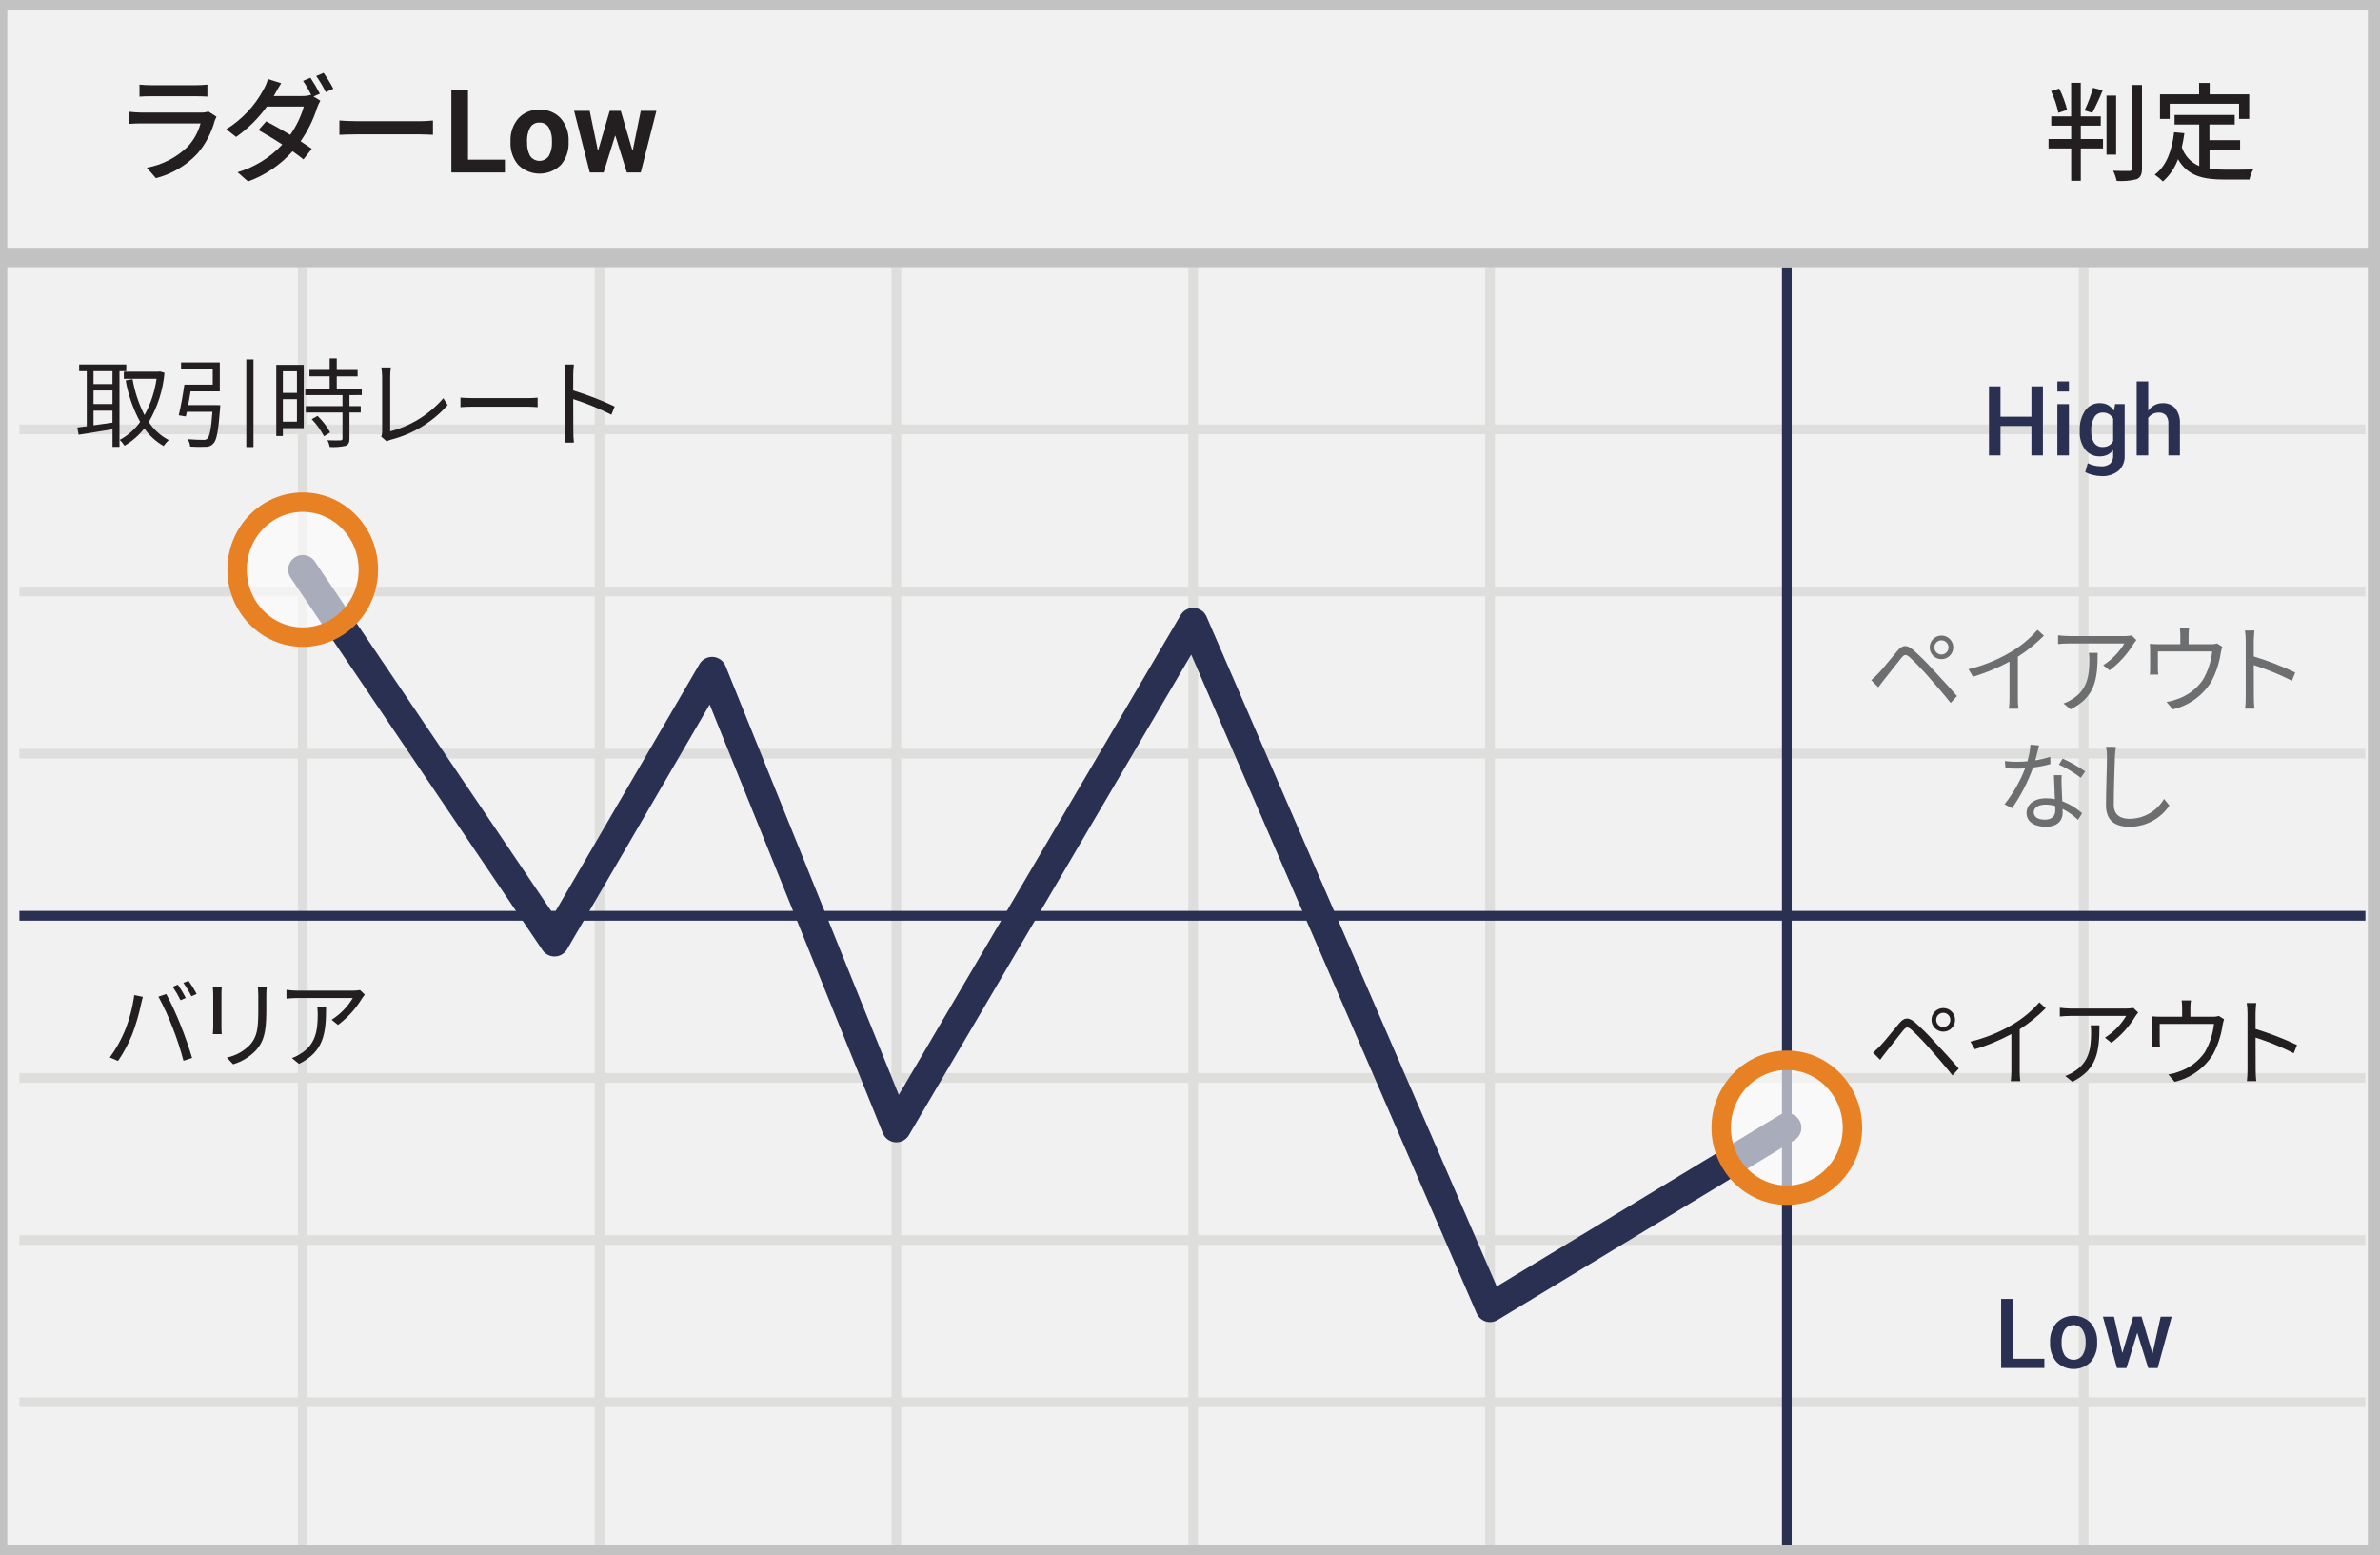
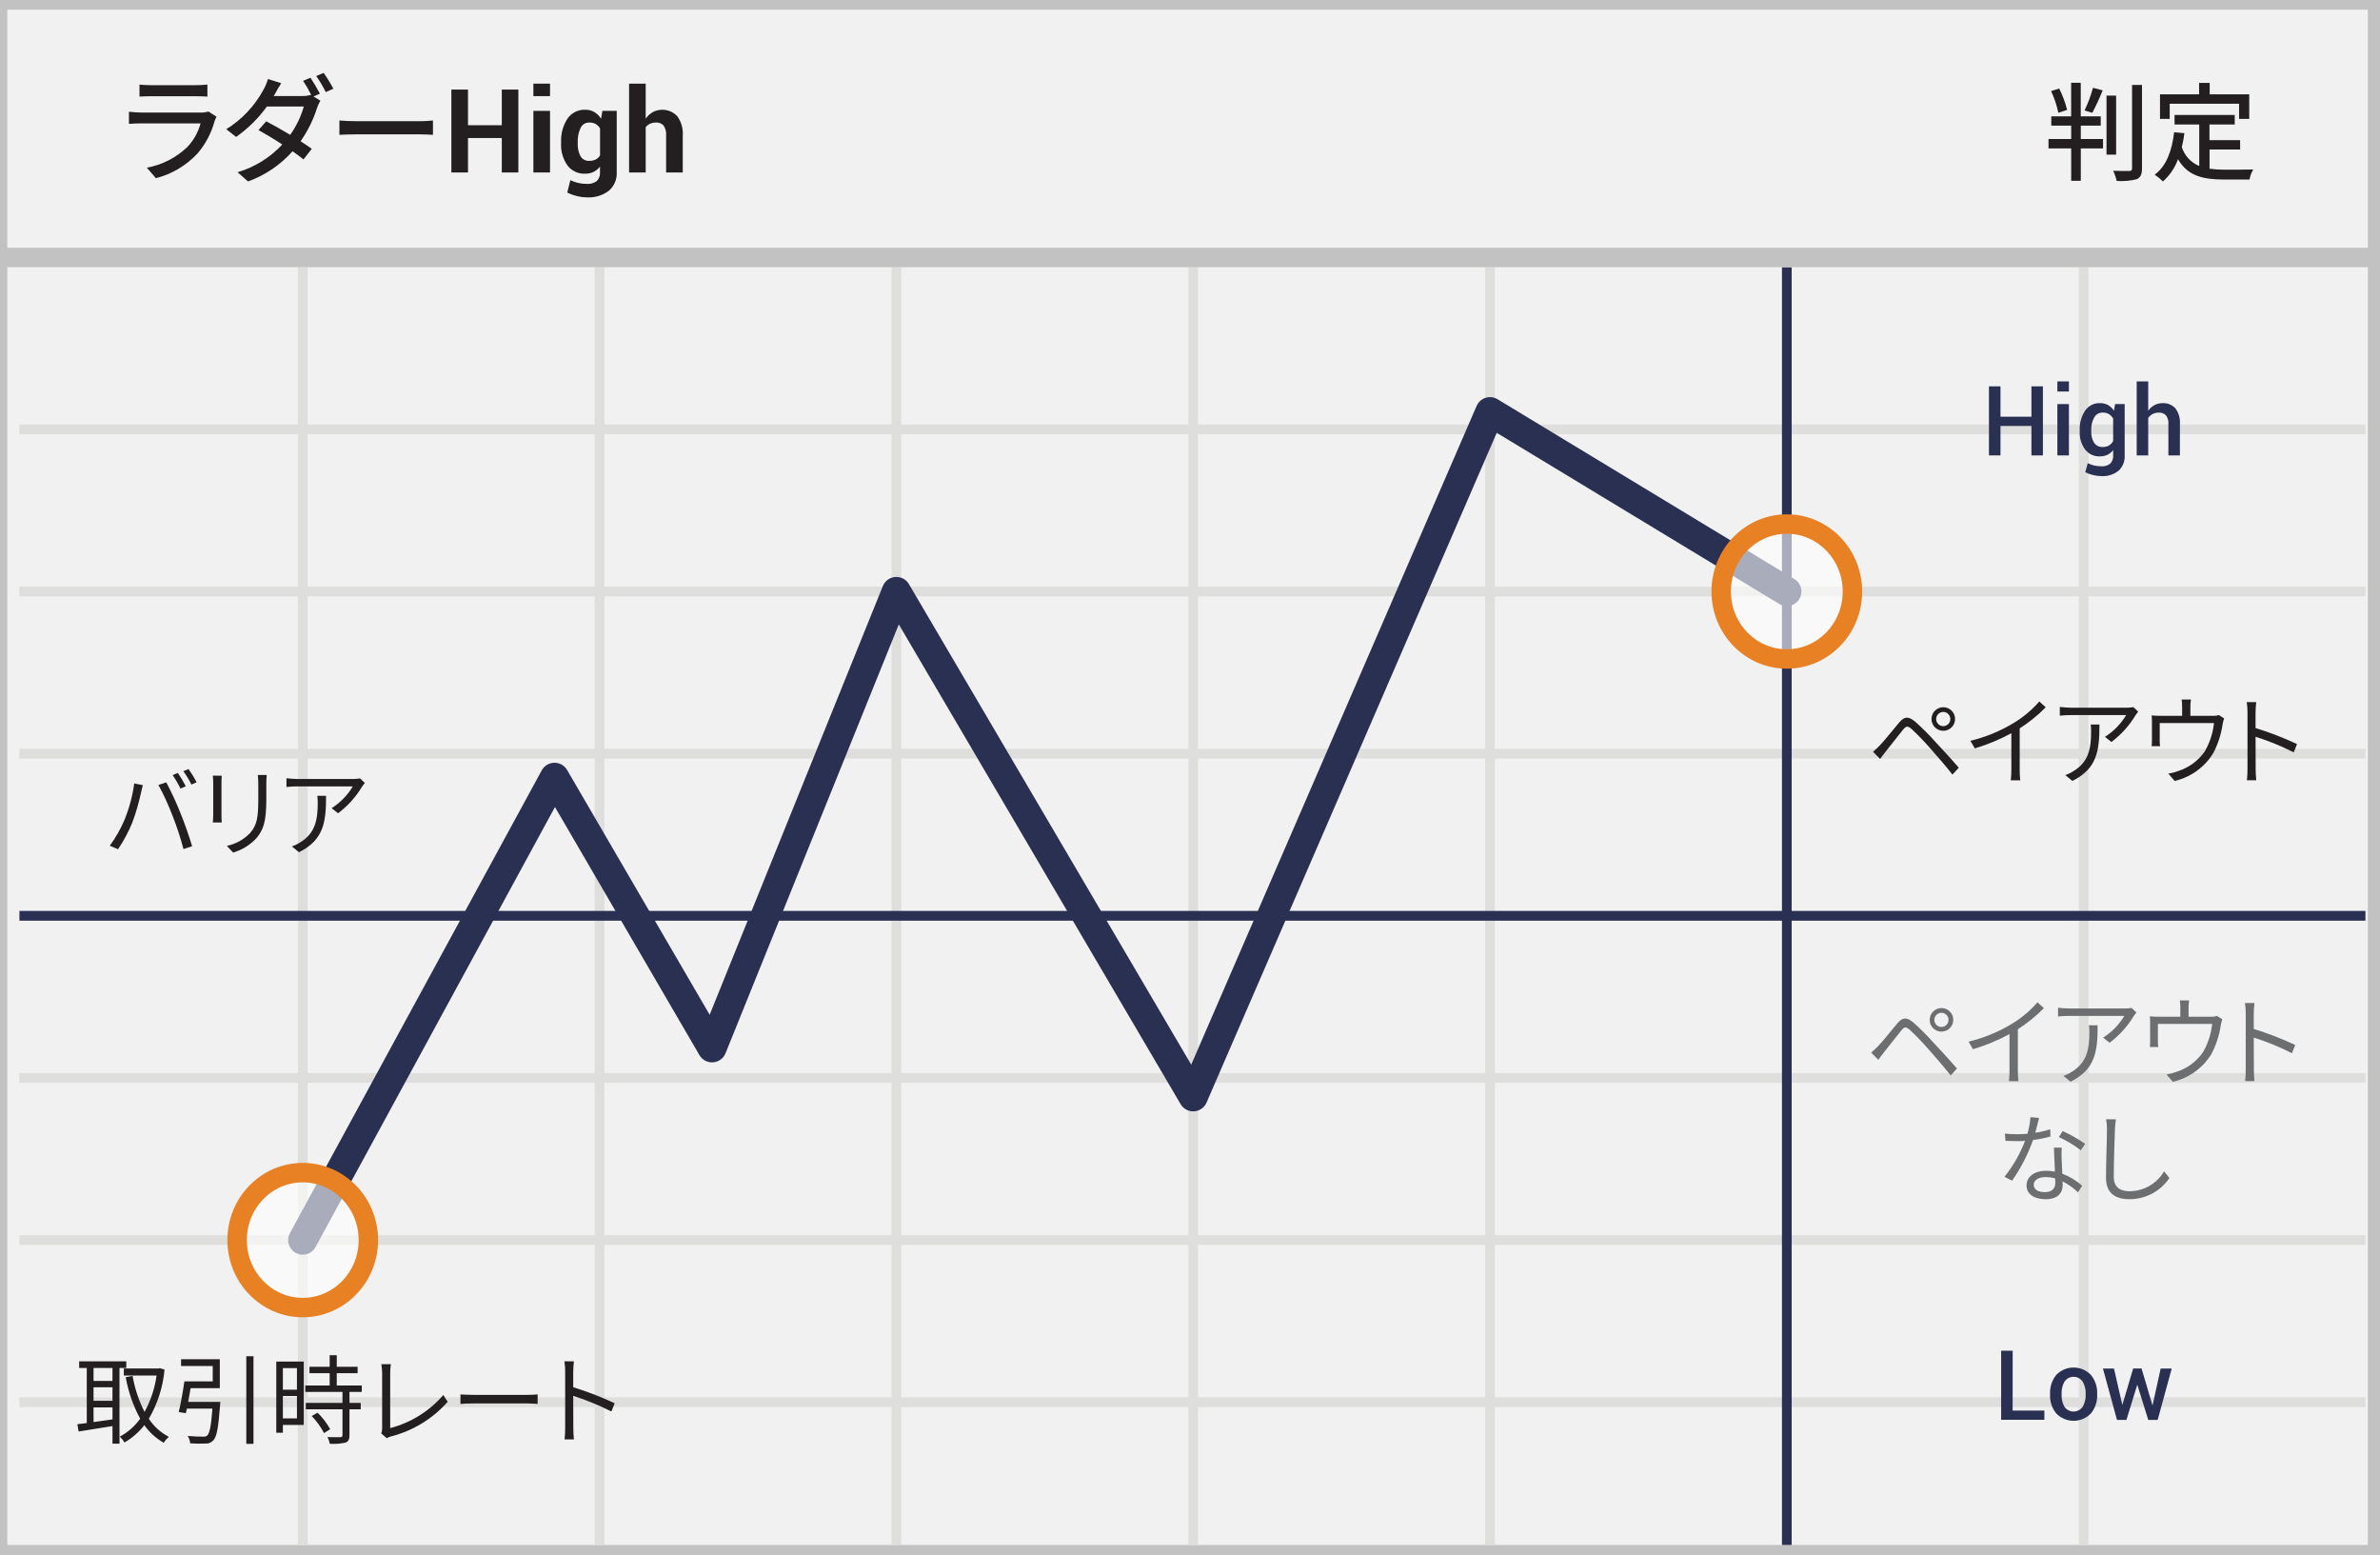
<svg xmlns="http://www.w3.org/2000/svg" id="Layer_1" data-name="Layer 1" viewBox="0 0 245 160">
  <defs>
-     <style>.cls-1{fill:#f1f1f2;stroke:#c2c2c2;}.cls-1,.cls-2,.cls-9{stroke-miterlimit:10;}.cls-1,.cls-9{stroke-width:2px;}.cls-2,.cls-3,.cls-6,.cls-9{fill:none;}.cls-2{stroke:#dededd;}.cls-3,.cls-6{stroke:#293052;stroke-linejoin:round;}.cls-4{fill:#231f20;}.cls-5{fill:#6d6e70;}.cls-6{stroke-linecap:round;stroke-width:3px;}.cls-7{opacity:0.6;}.cls-8{fill:#fff;}.cls-9{stroke:#e88024;}.cls-10{fill:#293052;}</style>
+     <style>.cls-1{fill:#f1f1f2;stroke:#c2c2c2;}.cls-1,.cls-2,.cls-9{stroke-miterlimit:10;}.cls-1,.cls-9{stroke-width:2px;}.cls-2,.cls-3,.cls-5,.cls-9{fill:none;}.cls-2{stroke:#dededd;}.cls-3,.cls-5{stroke:#293052;stroke-linejoin:round;}.cls-4{fill:#231f20;}.cls-5{stroke-linecap:round;stroke-width:3px;}.cls-6{fill:#6d6e70;}.cls-7{opacity:0.6;}.cls-8{fill:#fff;}.cls-9{stroke:#e88024;}.cls-10{fill:#293052;}</style>
  </defs>
  <rect class="cls-1" x="-0.25" width="245" height="160" />
  <line class="cls-2" x1="2" y1="44.188" x2="243.5" y2="44.188" />
  <line class="cls-2" x1="2" y1="60.875" x2="243.5" y2="60.875" />
  <line class="cls-2" x1="2" y1="77.563" x2="243.5" y2="77.563" />
  <line class="cls-2" x1="2" y1="110.938" x2="243.5" y2="110.938" />
  <line class="cls-2" x1="2" y1="127.625" x2="243.5" y2="127.625" />
  <line class="cls-2" x1="2" y1="144.313" x2="243.5" y2="144.313" />
  <line class="cls-2" x1="31.164" y1="27.5" x2="31.164" y2="159" />
  <line class="cls-2" x1="61.719" y1="27.5" x2="61.719" y2="159" />
  <line class="cls-2" x1="92.273" y1="27.5" x2="92.273" y2="159" />
  <line class="cls-2" x1="122.828" y1="27.5" x2="122.828" y2="159" />
  <line class="cls-2" x1="153.383" y1="27.5" x2="153.383" y2="159" />
  <line class="cls-3" x1="183.937" y1="27.5" x2="183.937" y2="159" />
  <line class="cls-2" x1="214.492" y1="27.5" x2="214.492" y2="159" />
  <line class="cls-3" x1="2" y1="94.25" x2="243.5" y2="94.25" />
  <line class="cls-1" x1="0.25" y1="26.5" x2="245.25" y2="26.5" />
  <path class="cls-4" d="M22.286,12.005a3.522,3.522,0,0,0-.18.408,8.608,8.608,0,0,1-1.763,3.37,8.865,8.865,0,0,1-4.293,2.555l-.936-1.08a8.118,8.118,0,0,0,4.2-2.159,5.656,5.656,0,0,0,1.331-2.4h-6.1c-.288,0-.816.012-1.271.048V11.5c.468.048.923.084,1.271.084h6.141a2.379,2.379,0,0,0,.768-.108Zm-7.928-3.3a11.054,11.054,0,0,0,1.14.06h4.677a11.411,11.411,0,0,0,1.175-.06V9.942c-.3-.024-.779-.036-1.187-.036H15.5c-.372,0-.8.012-1.14.036Z" />
  <path class="cls-4" d="M32.271,9.93l.708.432a4.081,4.081,0,0,0-.336.731,12.685,12.685,0,0,1-1.7,3.442c.444.288.852.564,1.151.78l-.852,1.091c-.288-.24-.684-.528-1.127-.839a11.224,11.224,0,0,1-4.582,3.106l-1.079-.947a10.3,10.3,0,0,0,4.605-2.854c-.876-.576-1.8-1.127-2.447-1.487l.792-.9c.671.348,1.6.864,2.471,1.391a9.613,9.613,0,0,0,1.4-2.914h-3.8a13.536,13.536,0,0,1-3.166,3.13l-1.02-.792a10.78,10.78,0,0,0,3.838-4.078,4.813,4.813,0,0,0,.456-1.091l1.367.432c-.24.36-.492.828-.624,1.067l-.144.252H31.1a2.763,2.763,0,0,0,.9-.12l.048.024a12.407,12.407,0,0,0-.852-1.463L31.959,8a17.338,17.338,0,0,1,.971,1.643ZM33.314,7.5a14.163,14.163,0,0,1,1,1.631l-.78.348a12.01,12.01,0,0,0-.983-1.655Z" />
  <path class="cls-4" d="M34.939,12.4c.384.036,1.127.072,1.775.072h6.513c.587,0,1.055-.048,1.343-.072v1.475c-.264-.012-.8-.048-1.332-.048H36.714c-.671,0-1.379.024-1.775.048Z" />
-   <path class="cls-4" d="M48.176,16.432h3.8V17.75H46.465V9.219h1.711Z" />
-   <path class="cls-4" d="M52.553,14.521a3.4,3.4,0,0,1,.791-2.323,2.757,2.757,0,0,1,2.191-.905,2.787,2.787,0,0,1,2.2.9,3.384,3.384,0,0,1,.8,2.326v.123a3.389,3.389,0,0,1-.794,2.329,3.134,3.134,0,0,1-4.395,0,3.389,3.389,0,0,1-.794-2.329Zm1.705.12a2.751,2.751,0,0,0,.3,1.39,1.172,1.172,0,0,0,1.954,0,2.733,2.733,0,0,0,.308-1.387v-.123a2.705,2.705,0,0,0-.311-1.375,1.052,1.052,0,0,0-.979-.532,1.039,1.039,0,0,0-.97.535,2.73,2.73,0,0,0-.308,1.372Z" />
-   <path class="cls-4" d="M65.1,15.482h.035l.826-4.072H67.57l-1.611,6.34h-1.43l-1.178-3.773h-.035L62.139,17.75H60.715L59.1,11.41h1.605l.838,4.061h.035l1.184-4.061h1.143Z" />
-   <path class="cls-4" d="M214.2,14.307h2.288v.968H214.2v3.333h-.99V15.274h-2.332v-.968h2.332V12.931H211.16v-.957h2.046V8.52h.99v3.455h2.058v.957H214.2Zm-2.311-2.7a10.2,10.2,0,0,0-.748-2.233l.836-.264a10.873,10.873,0,0,1,.814,2.2ZM216.452,9.3a24.577,24.577,0,0,1-1.067,2.311l-.8-.242a13.886,13.886,0,0,0,.869-2.333Zm1.386,6.612h-.99V9.84h.99ZM220.5,8.74v8.581c0,.638-.153.935-.539,1.122a6.435,6.435,0,0,1-2.068.176,4.751,4.751,0,0,0-.362-1.045c.748.033,1.44.022,1.661.022s.286-.077.286-.275V8.74Z" />
-   <path class="cls-4" d="M227.452,17.365a11.419,11.419,0,0,0,1.551.1c.473,0,2.321,0,2.948-.022a3.086,3.086,0,0,0-.385,1.034h-2.618c-2.156,0-3.741-.363-4.742-2.09a5.61,5.61,0,0,1-1.551,2.289,5.546,5.546,0,0,0-.848-.7c1.21-.9,1.771-2.442,2-4.368l1.056.1a13.467,13.467,0,0,1-.264,1.441,3.148,3.148,0,0,0,1.793,1.937V12.81h-2.541v-.979h6.193v.979h-2.6v1.618H230.6v.957h-3.146Zm-4.1-5.126h-1V9.708h4.027V8.531h1.089V9.708h4.07v2.53h-1.045V10.676h-7.141Z" />
-   <path class="cls-4" d="M12.3,38.2V45.99h-.719V44.181c-1.259.21-2.539.4-3.488.56l-.13-.75c.28-.029.61-.069.969-.119V38.2H8.149v-.689H13V38.2Zm-.719,0H9.628v1.329h1.949Zm0,1.988H9.628v1.39h1.949ZM9.628,43.771c.61-.08,1.279-.18,1.949-.279V42.262H9.628Zm7.306-5.406a12.143,12.143,0,0,1-1.619,5.066,5.552,5.552,0,0,0,2.059,1.859,3.09,3.09,0,0,0-.53.609,6.256,6.256,0,0,1-1.989-1.809,7.151,7.151,0,0,1-2.039,1.779,2.87,2.87,0,0,0-.49-.6,6.091,6.091,0,0,0,2.1-1.849,13.937,13.937,0,0,1-1.489-4.268l.71-.13a12.887,12.887,0,0,0,1.229,3.7,10.958,10.958,0,0,0,1.24-3.738H12.747v-.729h3.568l.14-.03Z" />
-   <path class="cls-4" d="M22.677,41.693s-.01.239-.02.34c-.18,2.358-.35,3.288-.709,3.628a.963.963,0,0,1-.79.319,14.624,14.624,0,0,1-1.579-.02,1.689,1.689,0,0,0-.26-.76c.66.06,1.319.069,1.569.069a.582.582,0,0,0,.44-.109c.24-.21.41-.979.54-2.778H19.239c-.04.17-.08.329-.11.479l-.729-.12c.2-.829.439-2.148.58-3.158H21.9V38H18.639v-.7h3.988v2.979H19.619c-.08.47-.16.959-.25,1.409Zm3.418-4.7V46.01h-.74V36.995Z" />
-   <path class="cls-4" d="M31.268,44.061H29.119v.81h-.679V37.544h2.828Zm-2.149-5.847v2.219h1.449V38.214Zm1.449,5.177V41.083H29.119v2.309Zm5.407-2.729v1.13h1.159v.659H35.975V45.13c0,.42-.11.64-.41.75a5.739,5.739,0,0,1-1.619.12,2.285,2.285,0,0,0-.24-.69c.62.021,1.169.021,1.329.011s.22-.051.22-.2V42.452H31.478v-.659h3.778v-1.13H31.428V40h2.508v-1.27H31.857v-.659h2.079V36.885h.73v1.189h2.148v.659H34.666V40h2.578v.659ZM32.687,42.8a7.06,7.06,0,0,1,1.3,1.7l-.63.4a7.7,7.7,0,0,0-1.269-1.759Z" />
-   <path class="cls-4" d="M39.238,44.93a1.1,1.1,0,0,0,.1-.489V38.724a7.731,7.731,0,0,0-.08-.909h.979a6.438,6.438,0,0,0-.07.909v5.667a10.782,10.782,0,0,0,5.467-3.408l.45.7a11.626,11.626,0,0,1-5.847,3.568,1.442,1.442,0,0,0-.42.18Z" />
-   <path class="cls-4" d="M47.4,40.923c.3.02.83.05,1.389.05h5.477c.5,0,.859-.03,1.079-.05V41.9c-.2-.01-.62-.05-1.069-.05H48.789c-.55,0-1.08.021-1.389.05Z" />
-   <path class="cls-4" d="M62.936,42.682a26.163,26.163,0,0,0-3.928-1.609l.01,3.3a11.784,11.784,0,0,0,.06,1.18h-.959a10.923,10.923,0,0,0,.06-1.18V38.554a6.289,6.289,0,0,0-.08-1.039h.979c-.03.31-.07.739-.07,1.039v1.629a32.492,32.492,0,0,1,4.268,1.649Z" />
-   <path class="cls-4" d="M13.818,102.413l.89.18c-.06.22-.14.51-.18.729a22.2,22.2,0,0,1-.909,3.118,14.519,14.519,0,0,1-1.469,2.749l-.85-.36a13.09,13.09,0,0,0,1.539-2.719A15.271,15.271,0,0,0,13.818,102.413Zm2.489.159.81-.27a32.2,32.2,0,0,1,1.459,3.158c.41.989.939,2.519,1.2,3.418l-.889.29a29.928,29.928,0,0,0-1.129-3.437A25.625,25.625,0,0,0,16.307,102.572Zm2.818.131-.54.239a11.475,11.475,0,0,0-.81-1.389l.53-.221A11.6,11.6,0,0,1,19.125,102.7Zm1.12-.41-.54.24a9.465,9.465,0,0,0-.83-1.38l.53-.22A11.548,11.548,0,0,1,20.245,102.293Z" />
-   <path class="cls-4" d="M22.829,101.613c-.02.189-.03.479-.03.72v3.338c0,.25.01.58.03.76h-.919c.01-.15.04-.47.04-.77v-3.328c0-.18-.02-.53-.04-.72Zm4.627-.07c-.02.24-.04.53-.04.859v1.619c0,2.4-.32,3.188-1.04,4.048A5.334,5.334,0,0,1,24,109.529l-.65-.69a4.6,4.6,0,0,0,2.4-1.329c.719-.829.839-1.639.839-3.527V102.4c0-.329-.03-.619-.05-.859Z" />
-   <path class="cls-4" d="M37.555,102.363c-.07.1-.2.249-.27.359a9.648,9.648,0,0,1-2.489,2.759l-.66-.53a6.741,6.741,0,0,0,2.179-2.238H30.629a11.3,11.3,0,0,0-1.14.06v-.9a10.53,10.53,0,0,0,1.14.08h5.737a5.035,5.035,0,0,0,.7-.06Zm-3.988,1.318c0,2.709-.24,4.538-2.788,5.808l-.73-.6a3.877,3.877,0,0,0,.89-.44c1.549-.949,1.769-2.378,1.769-4.048a5.968,5.968,0,0,0-.04-.72Z" />
-   <path class="cls-4" d="M193.513,107.673c.479-.49,1.349-1.6,1.979-2.339.53-.63.939-.7,1.659-.1a25.169,25.169,0,0,1,2.069,2.068c.669.72,1.688,1.81,2.418,2.669l-.649.709c-.7-.9-1.609-1.929-2.249-2.658a26.822,26.822,0,0,0-1.948-2.028c-.42-.351-.56-.34-.9.079-.48.58-1.319,1.68-1.77,2.229-.21.26-.43.569-.579.77l-.73-.74C193.063,108.112,193.253,107.933,193.513,107.673Zm6.536-3.928a1.214,1.214,0,1,1-1.219,1.219A1.215,1.215,0,0,1,200.049,103.745Zm0,1.948a.73.73,0,1,0-.739-.729A.733.733,0,0,0,200.049,105.693Z" />
-   <path class="cls-4" d="M210.589,103.755a15.725,15.725,0,0,1-2.679,2.169V110.2a7.534,7.534,0,0,0,.06,1.069h-.979a9.174,9.174,0,0,0,.061-1.069v-3.777a20.032,20.032,0,0,1-3.759,1.559l-.459-.779a15.763,15.763,0,0,0,4.467-1.839,11.023,11.023,0,0,0,2.629-2.209Z" />
-   <path class="cls-4" d="M220.107,104.205c-.069.1-.2.249-.27.359a9.645,9.645,0,0,1-2.488,2.759l-.66-.53a6.731,6.731,0,0,0,2.179-2.238h-5.687a11.306,11.306,0,0,0-1.14.06v-.9a10.538,10.538,0,0,0,1.14.08h5.737a5.048,5.048,0,0,0,.7-.06Zm-3.987,1.318c0,2.709-.24,4.538-2.788,5.808l-.73-.6a3.858,3.858,0,0,0,.89-.44c1.55-.949,1.77-2.378,1.77-4.048a5.968,5.968,0,0,0-.04-.72Z" />
-   <path class="cls-4" d="M228.948,104.895c-.05.149-.109.409-.149.6a9.188,9.188,0,0,1-.979,3,6.33,6.33,0,0,1-3.958,2.839l-.649-.75a5.352,5.352,0,0,0,1.039-.279,5.272,5.272,0,0,0,2.709-2.01,7.364,7.364,0,0,0,.949-2.918h-5.587v1.789a3.621,3.621,0,0,0,.04.59h-.869c.02-.17.029-.44.029-.63v-1.759a6.844,6.844,0,0,0-.029-.77,9.021,9.021,0,0,0,.929.04h2.209v-.93a5.6,5.6,0,0,0-.05-.75h.96a4.4,4.4,0,0,0-.061.75v.93h2.239a1.969,1.969,0,0,0,.689-.08Z" />
-   <path class="cls-4" d="M236.119,108.393a26.184,26.184,0,0,0-3.928-1.609l.01,3.3a11.782,11.782,0,0,0,.06,1.18H231.3a10.928,10.928,0,0,0,.06-1.18v-5.816a6.236,6.236,0,0,0-.08-1.039h.979c-.029.31-.069.739-.069,1.039v1.629a32.492,32.492,0,0,1,4.268,1.649Z" />
-   <path class="cls-5" d="M193.327,69.339c.479-.49,1.349-1.6,1.979-2.339.53-.63.939-.7,1.659-.1a25.169,25.169,0,0,1,2.069,2.068c.669.72,1.688,1.81,2.418,2.669l-.649.709c-.7-.9-1.609-1.929-2.249-2.658a26.822,26.822,0,0,0-1.948-2.028c-.42-.351-.56-.34-.9.079-.48.58-1.319,1.68-1.77,2.229-.21.26-.43.569-.579.77l-.73-.74C192.877,69.779,193.067,69.6,193.327,69.339Zm6.536-3.928a1.214,1.214,0,1,1-1.22,1.219A1.215,1.215,0,0,1,199.863,65.412Zm0,1.948a.73.73,0,1,0-.739-.729A.733.733,0,0,0,199.863,67.36Z" />
-   <path class="cls-5" d="M210.4,65.421a15.725,15.725,0,0,1-2.679,2.169v4.277a7.534,7.534,0,0,0,.06,1.069H206.8a9.174,9.174,0,0,0,.061-1.069V68.09a20.059,20.059,0,0,1-3.759,1.559l-.459-.779a15.763,15.763,0,0,0,4.467-1.839,11.023,11.023,0,0,0,2.629-2.209Z" />
-   <path class="cls-5" d="M219.922,65.872c-.069.1-.2.249-.27.359a9.645,9.645,0,0,1-2.488,2.759l-.66-.53a6.731,6.731,0,0,0,2.179-2.238H213a11.306,11.306,0,0,0-1.14.06v-.9a10.538,10.538,0,0,0,1.14.08h5.737a5.048,5.048,0,0,0,.7-.06Zm-3.987,1.318c0,2.709-.24,4.538-2.788,5.808l-.73-.6a3.858,3.858,0,0,0,.89-.44c1.55-.949,1.77-2.378,1.77-4.048a5.968,5.968,0,0,0-.04-.72Z" />
-   <path class="cls-5" d="M228.763,66.561c-.05.149-.11.409-.15.6a9.165,9.165,0,0,1-.979,3A6.325,6.325,0,0,1,223.676,73l-.65-.75a5.38,5.38,0,0,0,1.04-.279,5.274,5.274,0,0,0,2.708-2.01,7.366,7.366,0,0,0,.95-2.918h-5.587V68.83a3.621,3.621,0,0,0,.04.59h-.87a6.189,6.189,0,0,0,.03-.63V67.031a6.624,6.624,0,0,0-.03-.77,9.053,9.053,0,0,0,.93.04h2.209v-.93a5.773,5.773,0,0,0-.05-.75h.959a4.486,4.486,0,0,0-.06.75v.93h2.238a1.965,1.965,0,0,0,.689-.08Z" />
-   <path class="cls-5" d="M235.934,70.059a26.184,26.184,0,0,0-3.928-1.609l.01,3.3a11.782,11.782,0,0,0,.06,1.18h-.959a10.928,10.928,0,0,0,.06-1.18V65.931a6.236,6.236,0,0,0-.08-1.039h.979c-.029.31-.069.739-.069,1.039V67.56a32.492,32.492,0,0,1,4.268,1.649Z" />
-   <path class="cls-5" d="M211.074,78.63a11.731,11.731,0,0,1-1.789.36,17.78,17.78,0,0,1-2.159,4.188l-.779-.4a14.236,14.236,0,0,0,2.119-3.7c-.29.02-.58.03-.87.03-.369,0-.779-.011-1.149-.03l-.06-.75a9.182,9.182,0,0,0,1.22.07c.35,0,.719-.02,1.1-.05a8.123,8.123,0,0,0,.311-1.709l.889.08c-.1.359-.229.959-.39,1.528a9.976,9.976,0,0,0,1.539-.359Zm1.159,1.149a9.61,9.61,0,0,0-.01,1.069c.01.36.05,1.01.069,1.609a6.668,6.668,0,0,1,2.049,1.239l-.43.68a6.855,6.855,0,0,0-1.589-1.129c.01.149.01.289.01.4,0,.79-.52,1.439-1.738,1.439-1.09,0-1.979-.45-1.979-1.43,0-.909.859-1.5,1.979-1.5a4.72,4.72,0,0,1,.939.09c-.03-.81-.08-1.779-.1-2.469Zm-.67,3.169a3.6,3.6,0,0,0-1-.141c-.729,0-1.209.33-1.209.78s.369.77,1.139.77c.81,0,1.08-.45,1.08-.939C211.574,83.289,211.574,83.128,211.563,82.949Zm2.639-2.9a11.835,11.835,0,0,0-2.259-1.359l.39-.62a15.046,15.046,0,0,1,2.319,1.319Z" />
-   <path class="cls-5" d="M217.815,76.872c-.05.32-.08.67-.1.989-.04,1.12-.12,3.458-.12,4.938,0,1.09.7,1.47,1.619,1.47a4.135,4.135,0,0,0,3.558-2.049l.55.689a4.932,4.932,0,0,1-4.128,2.179c-1.419,0-2.4-.6-2.4-2.209,0-1.469.1-3.968.1-5.018a5.043,5.043,0,0,0-.09-1Z" />
-   <polyline class="cls-6" points="31.164 58.625 57.083 96.937 73.297 69.104 92.273 116.062 122.828 64.062 153.383 134.568 183.937 116.062" />
+   <path class="cls-4" d="M53.361,17.75H51.656V14.205h-3.48V17.75H46.465V9.219h1.711v3.668h3.48V9.219h1.705Z" />
+   <path class="cls-4" d="M56.619,9.893H54.908V8.609h1.711Zm0,7.857H54.908V11.41h1.711Z" />
+   <path class="cls-4" d="M57.762,14.633a4.092,4.092,0,0,1,.653-2.42,2.117,2.117,0,0,1,1.831-.92,1.8,1.8,0,0,1,.938.24,2.1,2.1,0,0,1,.691.686l.135-.809h1.477v6.311a2.352,2.352,0,0,1-.812,1.913,3.426,3.426,0,0,1-2.259.677,4.3,4.3,0,0,1-1.02-.132,4.734,4.734,0,0,1-1-.36l.316-1.277a3.992,3.992,0,0,0,.8.284,3.84,3.84,0,0,0,.888.1,1.531,1.531,0,0,0,1.034-.293,1.16,1.16,0,0,0,.331-.914v-.574a1.914,1.914,0,0,1-.662.545,1.952,1.952,0,0,1-.873.188,2.157,2.157,0,0,1-1.819-.858,3.632,3.632,0,0,1-.653-2.259Zm1.711.124a2.61,2.61,0,0,0,.281,1.317.978.978,0,0,0,.914.48,1.4,1.4,0,0,0,.665-.145,1.1,1.1,0,0,0,.437-.421V13.218a1.184,1.184,0,0,0-.437-.448,1.275,1.275,0,0,0-.653-.159.965.965,0,0,0-.917.56,3.181,3.181,0,0,0-.29,1.462Z" />
+   <path class="cls-4" d="M66.469,12.213a2.178,2.178,0,0,1,.732-.677,2.111,2.111,0,0,1,2.517.416,3.076,3.076,0,0,1,.565,2.036V17.75H68.572V13.968a1.634,1.634,0,0,0-.261-1.048.96.96,0,0,0-.776-.309,1.444,1.444,0,0,0-.621.126,1.187,1.187,0,0,0-.445.355V17.75H64.758V8.609h1.711Z" />
+   <path class="cls-4" d="M214.2,14.307h2.288v.968H214.2v3.333h-.99V15.274h-2.333v-.968h2.333V12.931H211.16v-.957h2.046V8.52h.99v3.455h2.057v.957H214.2Zm-2.311-2.7a10.25,10.25,0,0,0-.748-2.233l.836-.264a10.933,10.933,0,0,1,.814,2.2ZM216.452,9.3a24.577,24.577,0,0,1-1.067,2.311l-.8-.242a13.972,13.972,0,0,0,.869-2.333Zm1.386,6.612h-.99V9.84h.99ZM220.5,8.74v8.581c0,.638-.154.935-.539,1.122a6.436,6.436,0,0,1-2.068.176,4.729,4.729,0,0,0-.363-1.045c.748.033,1.441.022,1.661.022s.286-.077.286-.275V8.74Z" />
+   <path class="cls-4" d="M227.452,17.365a11.427,11.427,0,0,0,1.551.1c.473,0,2.321,0,2.948-.022a3.087,3.087,0,0,0-.385,1.034h-2.618c-2.156,0-3.741-.363-4.742-2.09a5.606,5.606,0,0,1-1.551,2.289,5.541,5.541,0,0,0-.847-.7c1.21-.9,1.771-2.442,2-4.368l1.056.1a13.465,13.465,0,0,1-.264,1.441,3.149,3.149,0,0,0,1.793,1.937V12.81h-2.542v-.979h6.194v.979h-2.6v1.618H230.6v.957h-3.146Zm-4.1-5.126h-1V9.708h4.027V8.531h1.089V9.708h4.071v2.53h-1.045V10.676h-7.14Z" />
+   <polyline class="cls-5" points="31.164 127.625 57.083 80 73.297 107.833 92.273 60.875 122.828 112.875 153.383 42.37 183.937 60.875" />
+   <path class="cls-4" d="M12.3,140.788v7.785h-.719v-1.809c-1.259.21-2.539.4-3.488.56l-.13-.75c.28-.029.61-.069.969-.119v-5.667H8.149V140.1H13v.689Zm-.719,0H9.628v1.329h1.949Zm0,1.988H9.628v1.39h1.949Zm-1.949,3.578c.61-.08,1.279-.18,1.949-.279v-1.229H9.628Zm7.306-5.406a12.143,12.143,0,0,1-1.619,5.066,5.552,5.552,0,0,0,2.059,1.859,3.09,3.09,0,0,0-.53.609,6.256,6.256,0,0,1-1.989-1.809,7.151,7.151,0,0,1-2.039,1.779,2.87,2.87,0,0,0-.49-.6,6.091,6.091,0,0,0,2.1-1.849,13.937,13.937,0,0,1-1.489-4.268l.71-.13a12.887,12.887,0,0,0,1.229,3.7,10.958,10.958,0,0,0,1.24-3.738H12.747v-.729h3.568l.14-.03Z" />
+   <path class="cls-4" d="M22.677,144.276s-.01.239-.02.34c-.18,2.358-.35,3.288-.709,3.628a.963.963,0,0,1-.79.319,14.624,14.624,0,0,1-1.579-.02,1.689,1.689,0,0,0-.26-.76c.66.06,1.319.069,1.569.069a.582.582,0,0,0,.44-.109c.24-.21.41-.979.54-2.778H19.239c-.04.17-.08.329-.11.479l-.729-.12c.2-.829.439-2.148.58-3.158H21.9v-1.579H18.639v-.7h3.988v2.979H19.619c-.08.47-.16.959-.25,1.409Zm3.418-4.7v9.016h-.74v-9.016Z" />
+   <path class="cls-4" d="M31.268,146.644H29.119v.81h-.679v-7.326h2.828ZM29.119,140.8v2.219h1.449V140.8Zm1.449,5.177v-2.309H29.119v2.309Zm5.407-2.729v1.13h1.159v.659H35.975v2.679c0,.42-.11.64-.41.75a5.739,5.739,0,0,1-1.619.12,2.285,2.285,0,0,0-.24-.69c.62.021,1.169.021,1.329.011s.22-.051.22-.2v-2.669H31.478v-.659h3.778v-1.13H31.428v-.659h2.508v-1.27H31.857v-.659h2.079v-1.189h.73v1.189h2.148v.659H34.666v1.27h2.578v.659Zm-3.288,2.14a7.06,7.06,0,0,1,1.3,1.7l-.63.4a7.7,7.7,0,0,0-1.269-1.759Z" />
+   <path class="cls-4" d="M39.238,147.513a1.1,1.1,0,0,0,.1-.489v-5.717a7.731,7.731,0,0,0-.08-.909h.979a6.438,6.438,0,0,0-.07.909v5.667a10.782,10.782,0,0,0,5.467-3.408l.45.7a11.626,11.626,0,0,1-5.847,3.568,1.442,1.442,0,0,0-.42.18Z" />
+   <path class="cls-4" d="M47.4,143.506c.3.02.83.05,1.389.05h5.477c.5,0,.859-.03,1.079-.05v.979c-.2-.01-.62-.05-1.069-.05H48.789c-.55,0-1.08.021-1.389.05Z" />
+   <path class="cls-4" d="M62.936,145.265a26.163,26.163,0,0,0-3.928-1.609l.01,3.3a11.784,11.784,0,0,0,.06,1.18h-.959a10.923,10.923,0,0,0,.06-1.18v-5.816a6.289,6.289,0,0,0-.08-1.039h.979c-.03.31-.07.739-.07,1.039v1.629a32.492,32.492,0,0,1,4.268,1.649Z" />
+   <path class="cls-4" d="M13.818,80.627l.89.18c-.06.22-.14.51-.18.729a22.2,22.2,0,0,1-.909,3.118A14.519,14.519,0,0,1,12.149,87.4l-.85-.36a13.09,13.09,0,0,0,1.539-2.719A15.271,15.271,0,0,0,13.818,80.627Zm2.489.159.81-.27a32.2,32.2,0,0,1,1.459,3.158c.41.989.939,2.519,1.2,3.418l-.889.29a29.928,29.928,0,0,0-1.129-3.437A25.625,25.625,0,0,0,16.307,80.787Zm2.818.131-.54.239a11.475,11.475,0,0,0-.81-1.389l.53-.221A11.6,11.6,0,0,1,19.125,80.917Zm1.12-.41-.54.24a9.465,9.465,0,0,0-.83-1.38l.53-.22A11.548,11.548,0,0,1,20.245,80.507Z" />
+   <path class="cls-4" d="M22.829,79.828c-.02.189-.03.479-.03.72v3.338c0,.25.01.58.03.76h-.919c.01-.15.04-.47.04-.77V80.547c0-.18-.02-.53-.04-.72Zm4.627-.07c-.02.24-.04.53-.04.859v1.619c0,2.4-.32,3.188-1.04,4.048A5.334,5.334,0,0,1,24,87.744l-.65-.69a4.6,4.6,0,0,0,2.4-1.329c.719-.829.839-1.639.839-3.527v-1.58c0-.329-.03-.619-.05-.859Z" />
+   <path class="cls-4" d="M37.555,80.578c-.07.1-.2.249-.27.359A9.648,9.648,0,0,1,34.8,83.7l-.66-.53a6.741,6.741,0,0,0,2.179-2.238H30.629a11.3,11.3,0,0,0-1.14.06v-.9a10.53,10.53,0,0,0,1.14.08h5.737a5.035,5.035,0,0,0,.7-.06ZM33.567,81.9c0,2.709-.24,4.538-2.788,5.808l-.73-.6a3.877,3.877,0,0,0,.89-.44c1.549-.949,1.769-2.378,1.769-4.048a5.968,5.968,0,0,0-.04-.72Z" />
+   <path class="cls-4" d="M193.513,76.711c.48-.49,1.349-1.6,1.979-2.339.53-.63.939-.7,1.659-.1a25.167,25.167,0,0,1,2.069,2.068c.669.72,1.689,1.81,2.418,2.669l-.649.709c-.7-.9-1.609-1.929-2.249-2.658a26.812,26.812,0,0,0-1.949-2.028c-.42-.351-.56-.34-.9.079-.48.58-1.319,1.68-1.769,2.229-.21.26-.43.569-.58.77l-.73-.74C193.063,77.151,193.253,76.971,193.513,76.711Zm6.537-3.928A1.214,1.214,0,1,1,198.83,74,1.215,1.215,0,0,1,200.049,72.784Zm0,1.948a.73.73,0,1,0-.74-.729A.733.733,0,0,0,200.049,74.732Z" />
+   <path class="cls-4" d="M210.589,72.793a15.705,15.705,0,0,1-2.679,2.169V79.24a7.522,7.522,0,0,0,.06,1.069h-.979a9.3,9.3,0,0,0,.06-1.069V75.462a20.027,20.027,0,0,1-3.758,1.559l-.459-.779A15.772,15.772,0,0,0,207.3,74.4a11.033,11.033,0,0,0,2.629-2.209Z" />
+   <path class="cls-4" d="M220.108,73.244c-.07.1-.2.249-.27.359a9.648,9.648,0,0,1-2.489,2.759l-.66-.53a6.741,6.741,0,0,0,2.179-2.238h-5.687a11.3,11.3,0,0,0-1.14.06v-.9a10.53,10.53,0,0,0,1.14.08h5.737a5.035,5.035,0,0,0,.7-.06Zm-3.988,1.318c0,2.709-.24,4.538-2.788,5.808l-.73-.6a3.877,3.877,0,0,0,.89-.44c1.549-.949,1.769-2.378,1.769-4.048a5.968,5.968,0,0,0-.04-.72Z" />
+   <path class="cls-4" d="M228.949,73.933c-.05.149-.11.409-.15.6a9.176,9.176,0,0,1-.979,3,6.327,6.327,0,0,1-3.958,2.839l-.65-.75a5.366,5.366,0,0,0,1.04-.279,5.273,5.273,0,0,0,2.708-2.01,7.365,7.365,0,0,0,.95-2.918h-5.587V76.2a3.621,3.621,0,0,0,.04.59h-.87c.02-.17.03-.44.03-.63V74.4a6.732,6.732,0,0,0-.03-.77,9.037,9.037,0,0,0,.929.04h2.209v-.93a5.687,5.687,0,0,0-.05-.75h.959a4.442,4.442,0,0,0-.06.75v.93h2.239a1.967,1.967,0,0,0,.689-.08Z" />
+   <path class="cls-4" d="M236.119,77.431a26.163,26.163,0,0,0-3.928-1.609l.01,3.3a11.784,11.784,0,0,0,.06,1.18H231.3a10.923,10.923,0,0,0,.06-1.18V73.3a6.289,6.289,0,0,0-.08-1.039h.979c-.03.31-.07.739-.07,1.039v1.629a32.492,32.492,0,0,1,4.268,1.649Z" />
+   <path class="cls-6" d="M193.327,107.672c.48-.49,1.349-1.6,1.979-2.339.53-.63.939-.7,1.659-.1a25.167,25.167,0,0,1,2.069,2.068c.669.72,1.689,1.81,2.418,2.669l-.649.709c-.7-.9-1.609-1.929-2.249-2.658a26.812,26.812,0,0,0-1.949-2.028c-.42-.351-.56-.34-.9.079-.48.58-1.319,1.68-1.769,2.229-.21.26-.43.569-.58.77l-.73-.74C192.877,108.112,193.067,107.932,193.327,107.672Zm6.537-3.928a1.214,1.214,0,1,1-1.22,1.219A1.215,1.215,0,0,1,199.864,103.745Zm0,1.948a.73.73,0,1,0-.74-.729A.733.733,0,0,0,199.864,105.693Z" />
+   <path class="cls-6" d="M210.4,103.754a15.705,15.705,0,0,1-2.679,2.169V110.2a7.522,7.522,0,0,0,.06,1.069h-.979a9.3,9.3,0,0,0,.06-1.069v-3.777a20.04,20.04,0,0,1-3.758,1.559l-.459-.779a15.772,15.772,0,0,0,4.467-1.839,11.033,11.033,0,0,0,2.629-2.209Z" />
+   <path class="cls-6" d="M219.922,104.2c-.07.1-.2.249-.27.359a9.648,9.648,0,0,1-2.489,2.759l-.66-.53a6.741,6.741,0,0,0,2.179-2.238H213a11.3,11.3,0,0,0-1.14.06v-.9a10.53,10.53,0,0,0,1.14.08h5.737a5.035,5.035,0,0,0,.7-.06Zm-3.988,1.318c0,2.709-.24,4.538-2.788,5.808l-.73-.6a3.877,3.877,0,0,0,.89-.44c1.549-.949,1.769-2.378,1.769-4.048a5.968,5.968,0,0,0-.04-.72Z" />
+   <path class="cls-6" d="M228.763,104.894c-.05.149-.11.409-.15.6a9.176,9.176,0,0,1-.979,3,6.327,6.327,0,0,1-3.958,2.839l-.65-.75a5.366,5.366,0,0,0,1.04-.279,5.273,5.273,0,0,0,2.708-2.01,7.365,7.365,0,0,0,.95-2.918h-5.587v1.789a3.621,3.621,0,0,0,.04.59h-.87c.02-.17.03-.44.03-.63v-1.759a6.732,6.732,0,0,0-.03-.77,9.037,9.037,0,0,0,.929.04h2.209v-.93a5.687,5.687,0,0,0-.05-.75h.959a4.442,4.442,0,0,0-.06.75v.93h2.239a1.967,1.967,0,0,0,.689-.08Z" />
+   <path class="cls-6" d="M235.934,108.392a26.163,26.163,0,0,0-3.928-1.609l.01,3.3a11.784,11.784,0,0,0,.06,1.18h-.959a10.923,10.923,0,0,0,.06-1.18v-5.816a6.289,6.289,0,0,0-.08-1.039h.979c-.03.31-.07.739-.07,1.039v1.629a32.492,32.492,0,0,1,4.268,1.649Z" />
+   <path class="cls-6" d="M211.074,116.963a11.719,11.719,0,0,1-1.789.36,17.779,17.779,0,0,1-2.159,4.188l-.78-.4a14.208,14.208,0,0,0,2.119-3.7c-.29.02-.58.03-.87.03-.37,0-.779-.011-1.149-.03l-.06-.75a9.187,9.187,0,0,0,1.22.07c.35,0,.719-.02,1.1-.05a8.121,8.121,0,0,0,.31-1.709l.889.08c-.1.359-.229.959-.39,1.528a9.989,9.989,0,0,0,1.539-.359Zm1.16,1.149a9.615,9.615,0,0,0-.01,1.069c.01.36.05,1.01.07,1.609a6.674,6.674,0,0,1,2.049,1.239l-.43.68a6.865,6.865,0,0,0-1.589-1.129c.01.149.01.289.01.4,0,.79-.52,1.439-1.739,1.439-1.089,0-1.979-.45-1.979-1.43,0-.909.859-1.5,1.979-1.5a4.716,4.716,0,0,1,.939.09c-.03-.81-.08-1.779-.1-2.469Zm-.67,3.169a3.606,3.606,0,0,0-1-.141c-.729,0-1.209.33-1.209.78s.37.77,1.139.77c.81,0,1.08-.45,1.08-.939C211.574,121.622,211.574,121.461,211.564,121.282Zm2.639-2.9a11.866,11.866,0,0,0-2.259-1.359l.39-.62a15.039,15.039,0,0,1,2.319,1.319Z" />
+   <path class="cls-6" d="M217.815,115.2c-.05.32-.08.67-.1.989-.04,1.12-.12,3.458-.12,4.938,0,1.09.7,1.47,1.619,1.47a4.136,4.136,0,0,0,3.558-2.049l.55.689a4.932,4.932,0,0,1-4.128,2.179c-1.419,0-2.4-.6-2.4-2.209,0-1.469.1-3.968.1-5.018a5.08,5.08,0,0,0-.09-1Z" />
  <g class="cls-7">
-     <ellipse class="cls-8" cx="183.937" cy="116.062" rx="6.756" ry="6.943" />
+     <ellipse class="cls-8" cx="183.937" cy="60.875" rx="6.756" ry="6.943" />
  </g>
-   <ellipse class="cls-9" cx="183.937" cy="116.062" rx="6.756" ry="6.943" />
+   <ellipse class="cls-9" cx="183.937" cy="60.875" rx="6.756" ry="6.943" />
  <g class="cls-7">
-     <ellipse class="cls-8" cx="31.164" cy="58.625" rx="6.756" ry="6.943" />
+     <ellipse class="cls-8" cx="31.164" cy="127.625" rx="6.756" ry="6.943" />
  </g>
-   <ellipse class="cls-9" cx="31.164" cy="58.625" rx="6.756" ry="6.943" />
+   <ellipse class="cls-9" cx="31.164" cy="127.625" rx="6.756" ry="6.943" />
  <path class="cls-10" d="M210.3,46.87h-1.182V43.838h-3.184V46.87h-1.187V39.761h1.187v3.125h3.184V39.761H210.3Z" />
  <path class="cls-10" d="M212.976,40.293h-1.187v-1.04h1.187Zm0,6.577h-1.187V41.587h1.187Z" />
  <path class="cls-10" d="M214.089,44.3a3.438,3.438,0,0,1,.552-2.036,1.776,1.776,0,0,1,1.533-.776,1.663,1.663,0,0,1,.833.2,1.762,1.762,0,0,1,.607.583l.117-.688h.986V46.87a1.993,1.993,0,0,1-.63,1.577A2.612,2.612,0,0,1,216.3,49a3.464,3.464,0,0,1-.833-.11,3.852,3.852,0,0,1-.808-.29l.254-.933a2.87,2.87,0,0,0,.647.236,3.057,3.057,0,0,0,.729.086,1.357,1.357,0,0,0,.942-.275,1.1,1.1,0,0,0,.3-.848v-.542a1.66,1.66,0,0,1-.589.481,1.777,1.777,0,0,1-.778.163,1.826,1.826,0,0,1-1.523-.708,2.939,2.939,0,0,1-.552-1.86Zm1.187.1a2.079,2.079,0,0,0,.29,1.165,1.007,1.007,0,0,0,.9.437,1.207,1.207,0,0,0,.642-.159,1.166,1.166,0,0,0,.423-.456V43.076a1.268,1.268,0,0,0-.427-.452,1.167,1.167,0,0,0-.628-.163.974.974,0,0,0-.905.513,2.636,2.636,0,0,0-.3,1.328Z" />
  <path class="cls-10" d="M221.14,42.271a1.882,1.882,0,0,1,.643-.576,1.727,1.727,0,0,1,.837-.205,1.667,1.667,0,0,1,1.312.529,2.41,2.41,0,0,1,.471,1.634V46.87h-1.187V43.643a1.337,1.337,0,0,0-.249-.9.951.951,0,0,0-.747-.278,1.325,1.325,0,0,0-.622.144,1.284,1.284,0,0,0-.457.4V46.87h-1.187V39.253h1.187Z" />
-   <path class="cls-10" d="M207.183,139.834h3.267v.952H206v-7.109h1.187Z" />
-   <path class="cls-10" d="M211.035,138.1a2.879,2.879,0,0,1,.645-1.934,2.465,2.465,0,0,1,3.555,0,2.853,2.853,0,0,1,.649,1.934v.1a2.869,2.869,0,0,1-.649,1.943,2.482,2.482,0,0,1-3.555,0,2.873,2.873,0,0,1-.645-1.938Zm1.187.1a2.353,2.353,0,0,0,.3,1.259,1.143,1.143,0,0,0,1.865,0,2.3,2.3,0,0,0,.313-1.259v-.1a2.271,2.271,0,0,0-.312-1.244,1.13,1.13,0,0,0-1.865,0,2.339,2.339,0,0,0-.3,1.244Z" />
-   <path class="cls-10" d="M221.567,139.263l.029,0,.825-3.755h1.138l-1.445,5.283h-.972l-1.123-3.608-.01-.049,0,.049-1.113,3.608h-.972l-1.445-5.283h1.138l.845,3.7.029,0,1.1-3.706h.864Z" />
+   <path class="cls-10" d="M207.183,145.168h3.267v.952H206v-7.109h1.187Z" />
+   <path class="cls-10" d="M211.035,143.43a2.879,2.879,0,0,1,.645-1.934,2.465,2.465,0,0,1,3.555,0,2.853,2.853,0,0,1,.649,1.934v.1a2.869,2.869,0,0,1-.649,1.943,2.482,2.482,0,0,1-3.555,0,2.873,2.873,0,0,1-.645-1.938Zm1.187.1a2.353,2.353,0,0,0,.3,1.259,1.143,1.143,0,0,0,1.865,0,2.3,2.3,0,0,0,.313-1.259v-.1a2.271,2.271,0,0,0-.312-1.244,1.13,1.13,0,0,0-1.865,0,2.339,2.339,0,0,0-.3,1.244Z" />
+   <path class="cls-10" d="M221.567,144.6l.029,0,.825-3.755h1.138l-1.445,5.283h-.972l-1.123-3.608-.01-.049,0,.049-1.113,3.608h-.972l-1.445-5.283h1.138l.845,3.7.029,0,1.1-3.706h.864Z" />
</svg>
